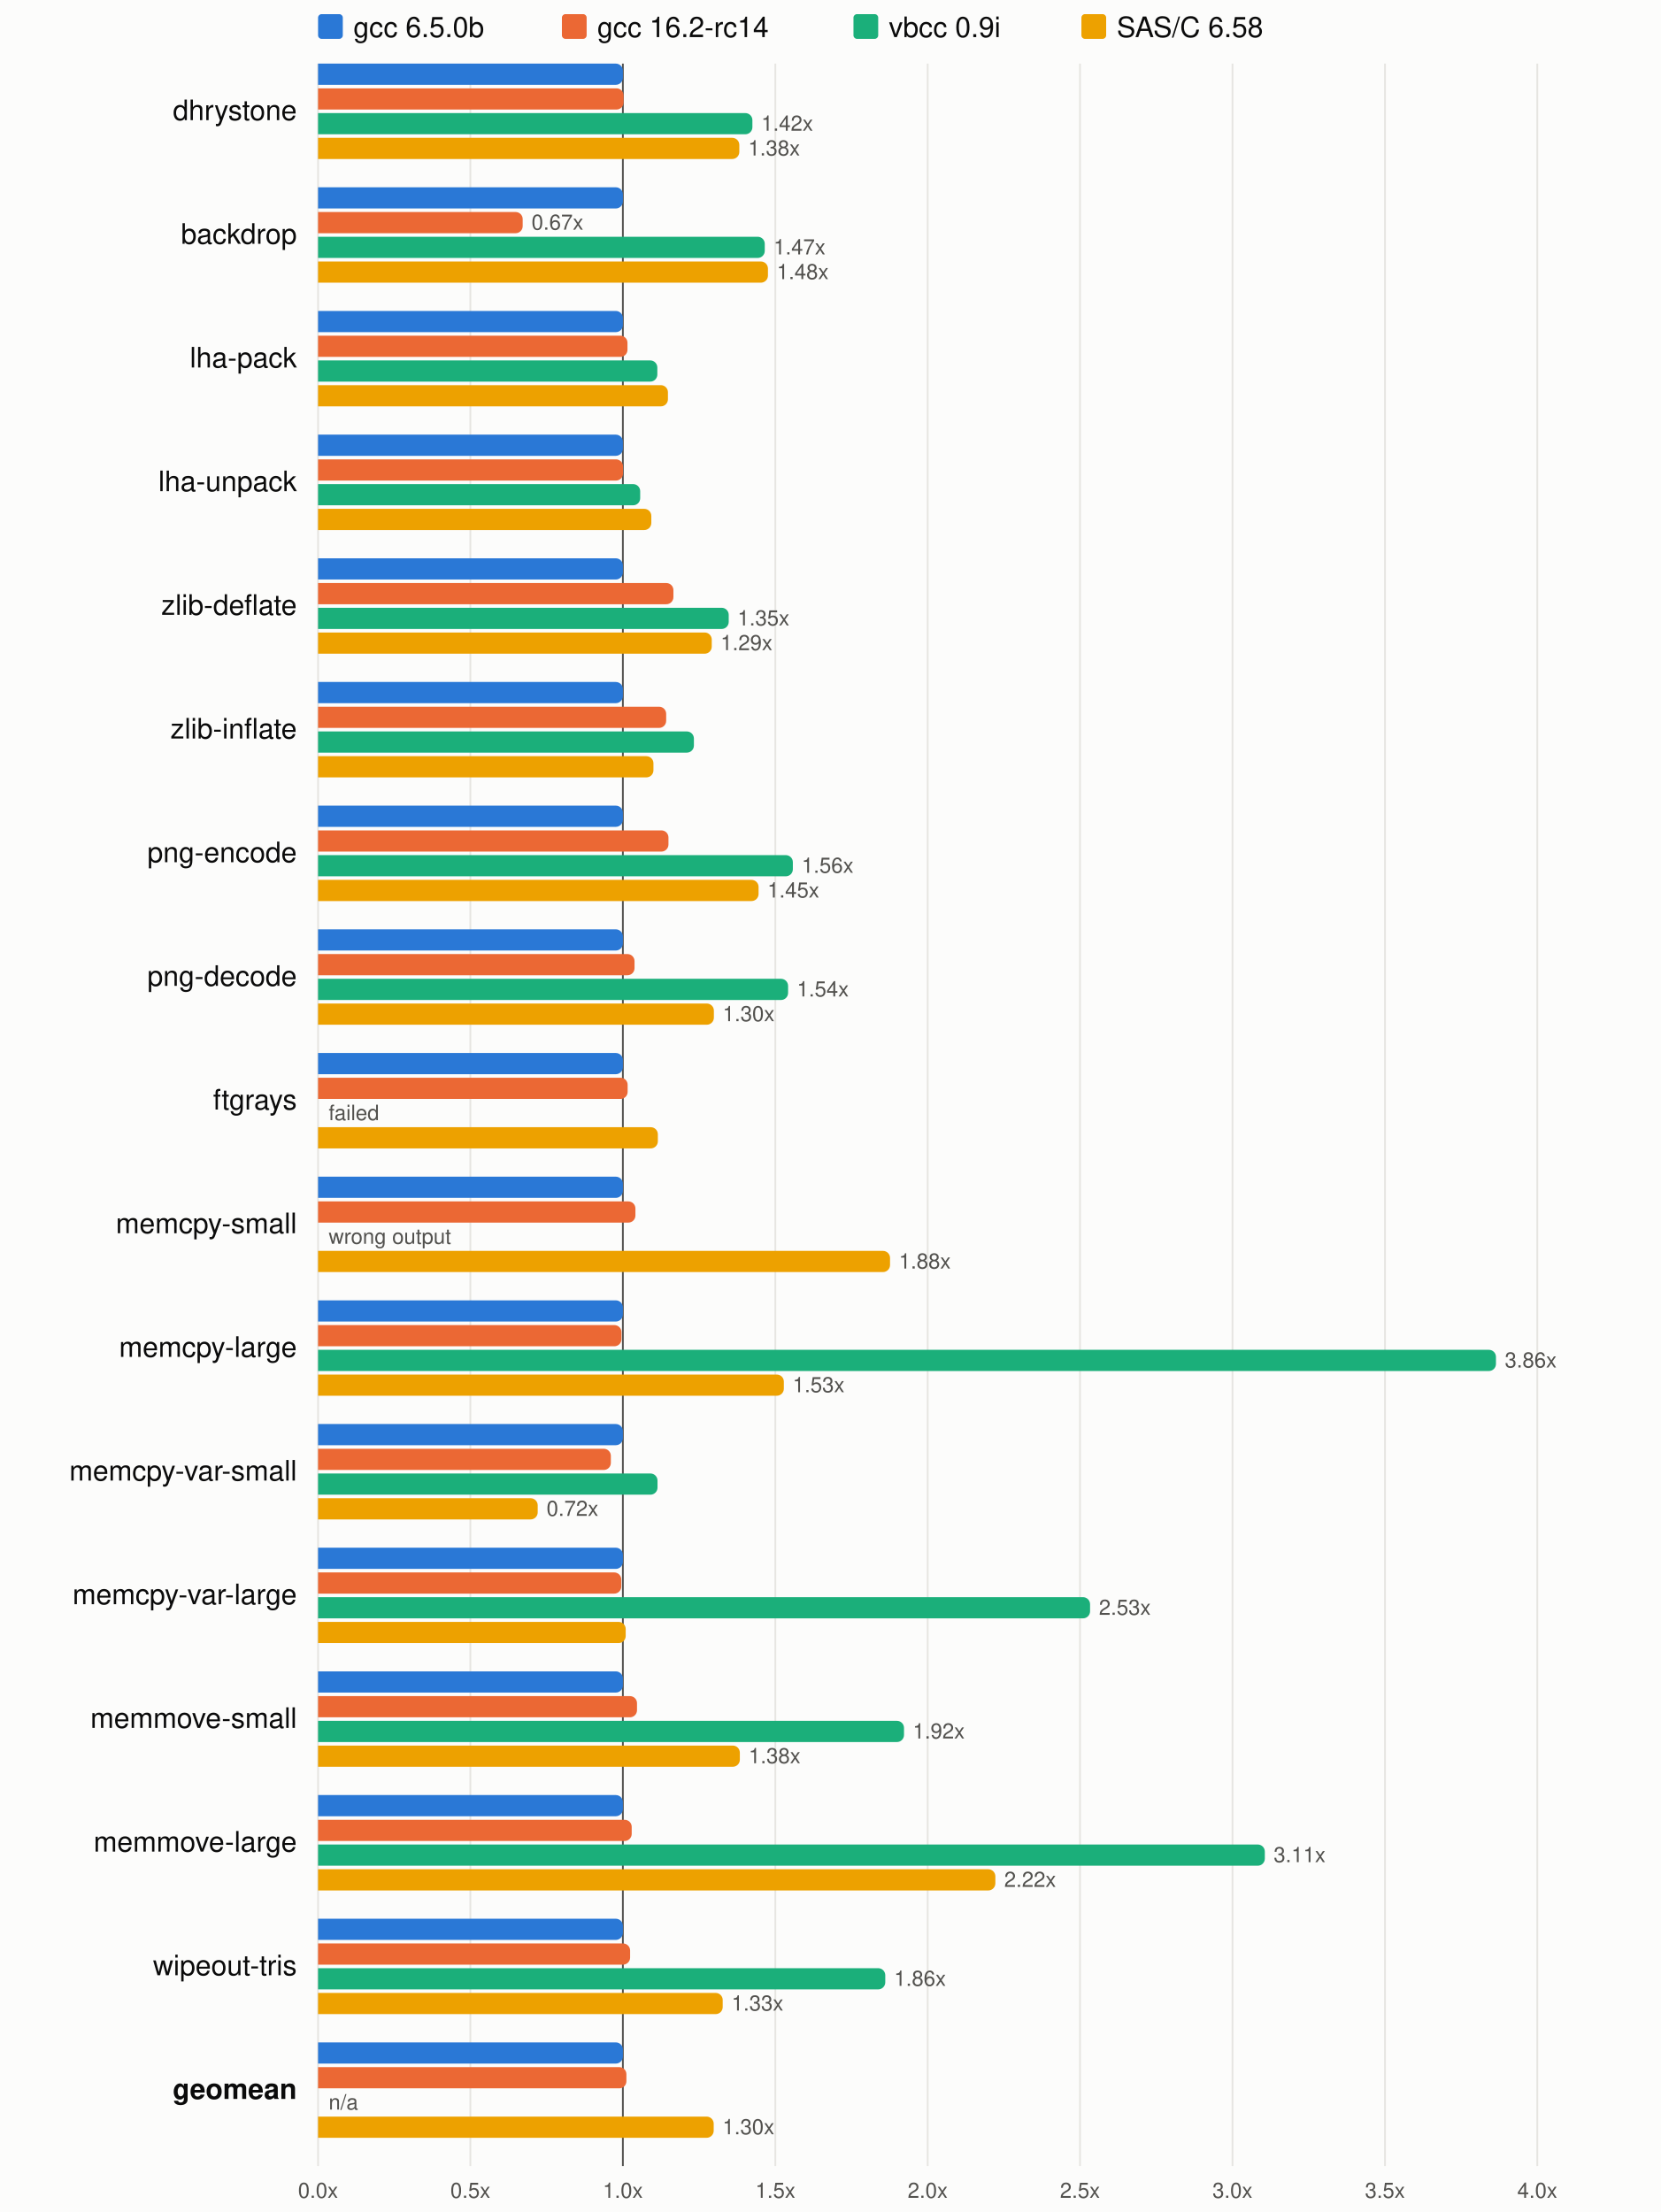
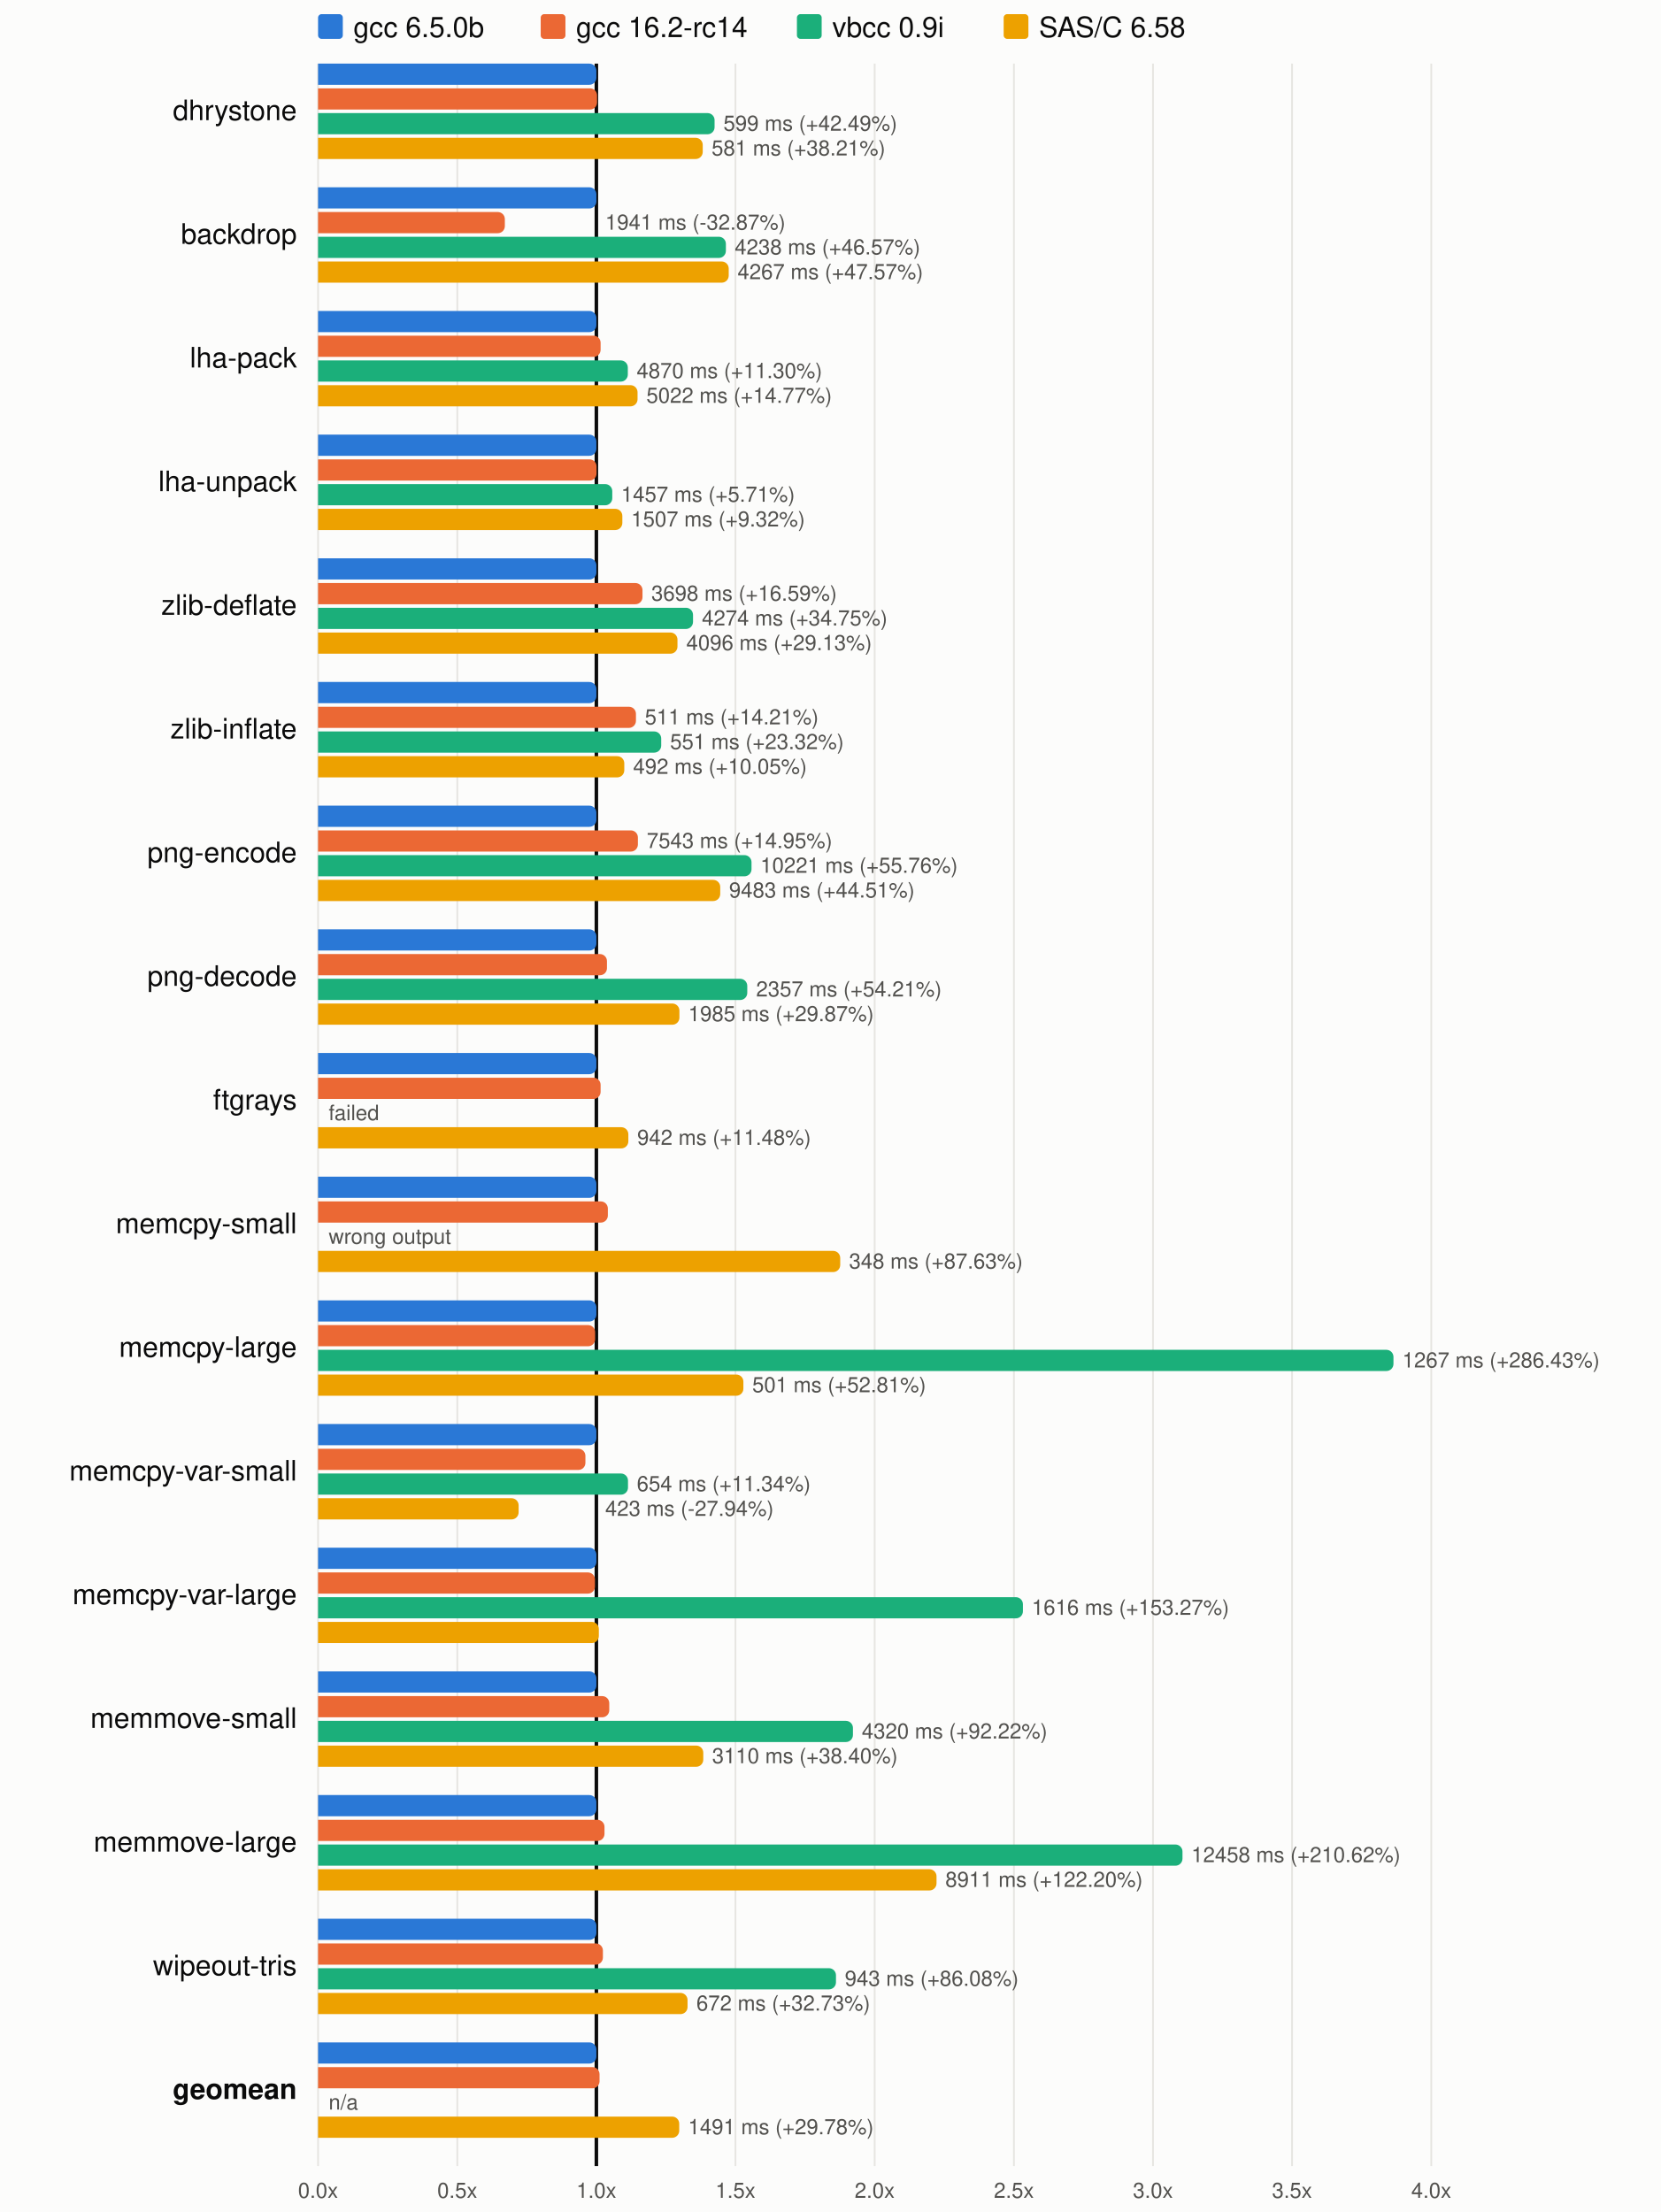
<svg xmlns="http://www.w3.org/2000/svg" width="940" height="1252" viewBox="0 0 940 1252" role="img" aria-label="m68k compilers on benchwork-040, time relative to gcc 6.5.0b">
-   <style>.t{font-family:system-ui,-apple-system,'Segoe UI',Helvetica,Arial,sans-serif;font-size:12px;fill:#0b0b0b}.t.muted{fill:#52514e}.t.big{font-size:16px}.t.name{font-weight:600}.t.axis{fill:#52514e;font-size:12px}.grid{stroke:#e6e5e1;stroke-width:1}.ref{stroke:#52514e;stroke-width:1}.bg{fill:#fcfcfb}.s0{fill:#2a78d6}.s1{fill:#eb6834}.s2{fill:#1baf7a}.s3{fill:#eda100}@media(prefers-color-scheme:dark){.t{fill:#ffffff}.t.muted{fill:#c3c2b7}.t.axis{fill:#c3c2b7}.grid{stroke:#333331}.ref{stroke:#c3c2b7}.bg{fill:#1a1a19}.s0{fill:#3987e5}.s1{fill:#d95926}.s2{fill:#199e70}.s3{fill:#c98500}}</style>
+   <style>.t{font-family:system-ui,-apple-system,'Segoe UI',Helvetica,Arial,sans-serif;font-size:12px;fill:#0b0b0b}.t.muted{fill:#52514e}.t.big{font-size:16px}.t.name{font-weight:600}.t.axis{fill:#52514e;font-size:12px}.grid{stroke:#e6e5e1;stroke-width:1}.ref{stroke:#0b0b0b;stroke-width:2}.bg{fill:#fcfcfb}.s0{fill:#2a78d6}.s1{fill:#eb6834}.s2{fill:#1baf7a}.s3{fill:#eda100}@media(prefers-color-scheme:dark){.t{fill:#ffffff}.t.muted{fill:#c3c2b7}.t.axis{fill:#c3c2b7}.grid{stroke:#333331}.ref{stroke:#ffffff}.bg{fill:#1a1a19}.s0{fill:#3987e5}.s1{fill:#d95926}.s2{fill:#199e70}.s3{fill:#c98500}}</style>
  <rect class="bg" width="940" height="1252" />
  <rect class="s0" x="180" y="8" width="14" height="14" rx="2" />
  <text class="t big" x="200" y="21">gcc 6.5.0b</text>
-   <rect class="s1" x="318" y="8" width="14" height="14" rx="2" />
-   <text class="t big" x="338" y="21">gcc 16.2-rc14</text>
-   <rect class="s2" x="483" y="8" width="14" height="14" rx="2" />
-   <text class="t big" x="503" y="21">vbcc 0.9i</text>
-   <rect class="s3" x="612" y="8" width="14" height="14" rx="2" />
-   <text class="t big" x="632" y="21">SAS/C 6.58</text>
+   <rect class="s1" x="306" y="8" width="14" height="14" rx="2" />
+   <text class="t big" x="326" y="21">gcc 16.2-rc14</text>
+   <rect class="s2" x="451" y="8" width="14" height="14" rx="2" />
+   <text class="t big" x="471" y="21">vbcc 0.9i</text>
+   <rect class="s3" x="568" y="8" width="14" height="14" rx="2" />
+   <text class="t big" x="588" y="21">SAS/C 6.58</text>
  <line class="grid" x1="180.0" y1="36" x2="180.0" y2="1226" />
  <text class="t axis" x="180.0" y="1244" text-anchor="middle">0.0x</text>
-   <line class="grid" x1="266.2" y1="36" x2="266.2" y2="1226" />
-   <text class="t axis" x="266.2" y="1244" text-anchor="middle">0.5x</text>
-   <line class="ref" x1="352.5" y1="36" x2="352.5" y2="1226" />
-   <text class="t axis" x="352.5" y="1244" text-anchor="middle">1.0x</text>
-   <line class="grid" x1="438.8" y1="36" x2="438.8" y2="1226" />
-   <text class="t axis" x="438.8" y="1244" text-anchor="middle">1.5x</text>
-   <line class="grid" x1="525.0" y1="36" x2="525.0" y2="1226" />
-   <text class="t axis" x="525.0" y="1244" text-anchor="middle">2.0x</text>
-   <line class="grid" x1="611.2" y1="36" x2="611.2" y2="1226" />
-   <text class="t axis" x="611.2" y="1244" text-anchor="middle">2.5x</text>
-   <line class="grid" x1="697.5" y1="36" x2="697.5" y2="1226" />
-   <text class="t axis" x="697.5" y="1244" text-anchor="middle">3.0x</text>
-   <line class="grid" x1="783.8" y1="36" x2="783.8" y2="1226" />
-   <text class="t axis" x="783.8" y="1244" text-anchor="middle">3.5x</text>
-   <line class="grid" x1="870.0" y1="36" x2="870.0" y2="1226" />
-   <text class="t axis" x="870.0" y="1244" text-anchor="middle">4.0x</text>
+   <line class="grid" x1="258.8" y1="36" x2="258.8" y2="1226" />
+   <text class="t axis" x="258.8" y="1244" text-anchor="middle">0.5x</text>
+   <line class="ref" x1="337.5" y1="36" x2="337.5" y2="1226" />
+   <text class="t axis" x="337.5" y="1244" text-anchor="middle">1.0x</text>
+   <line class="grid" x1="416.2" y1="36" x2="416.2" y2="1226" />
+   <text class="t axis" x="416.2" y="1244" text-anchor="middle">1.5x</text>
+   <line class="grid" x1="495.0" y1="36" x2="495.0" y2="1226" />
+   <text class="t axis" x="495.0" y="1244" text-anchor="middle">2.0x</text>
+   <line class="grid" x1="573.8" y1="36" x2="573.8" y2="1226" />
+   <text class="t axis" x="573.8" y="1244" text-anchor="middle">2.5x</text>
+   <line class="grid" x1="652.5" y1="36" x2="652.5" y2="1226" />
+   <text class="t axis" x="652.5" y="1244" text-anchor="middle">3.0x</text>
+   <line class="grid" x1="731.2" y1="36" x2="731.2" y2="1226" />
+   <text class="t axis" x="731.2" y="1244" text-anchor="middle">3.5x</text>
+   <line class="grid" x1="810.0" y1="36" x2="810.0" y2="1226" />
+   <text class="t axis" x="810.0" y="1244" text-anchor="middle">4.0x</text>
  <text class="t big" x="168" y="68.0" text-anchor="end">dhrystone</text>
-   <path class="s0" d="M180,36 h168.5 a4,4 0 0 1 4,4 v4 a4,4 0 0 1 -4,4 h-168.5 z" />
-   <path class="s1" d="M180,50 h168.9 a4,4 0 0 1 4,4 v4 a4,4 0 0 1 -4,4 h-168.9 z" />
-   <path class="s2" d="M180,64 h241.8 a4,4 0 0 1 4,4 v4 a4,4 0 0 1 -4,4 h-241.8 z" />
-   <text class="t muted" x="430.8" y="74">1.42x</text>
-   <path class="s3" d="M180,78 h234.4 a4,4 0 0 1 4,4 v4 a4,4 0 0 1 -4,4 h-234.4 z" />
-   <text class="t muted" x="423.4" y="88">1.38x</text>
+   <path class="s0" d="M180,36 h153.5 a4,4 0 0 1 4,4 v4 a4,4 0 0 1 -4,4 h-153.5 z" />
+   <path class="s1" d="M180,50 h153.9 a4,4 0 0 1 4,4 v4 a4,4 0 0 1 -4,4 h-153.9 z" />
+   <path class="s2" d="M180,64 h220.4 a4,4 0 0 1 4,4 v4 a4,4 0 0 1 -4,4 h-220.4 z" />
+   <text class="t muted" x="409.4" y="74">599 ms (+42.49%)</text>
+   <path class="s3" d="M180,78 h213.7 a4,4 0 0 1 4,4 v4 a4,4 0 0 1 -4,4 h-213.7 z" />
+   <text class="t muted" x="402.7" y="88">581 ms (+38.21%)</text>
  <text class="t big" x="168" y="138.0" text-anchor="end">backdrop</text>
-   <path class="s0" d="M180,106 h168.5 a4,4 0 0 1 4,4 v4 a4,4 0 0 1 -4,4 h-168.5 z" />
-   <path class="s1" d="M180,120 h111.8 a4,4 0 0 1 4,4 v4 a4,4 0 0 1 -4,4 h-111.8 z" />
-   <text class="t muted" x="300.8" y="130">0.67x</text>
-   <path class="s2" d="M180,134 h248.8 a4,4 0 0 1 4,4 v4 a4,4 0 0 1 -4,4 h-248.8 z" />
-   <text class="t muted" x="437.8" y="144">1.47x</text>
-   <path class="s3" d="M180,148 h250.6 a4,4 0 0 1 4,4 v4 a4,4 0 0 1 -4,4 h-250.6 z" />
-   <text class="t muted" x="439.6" y="158">1.48x</text>
+   <path class="s0" d="M180,106 h153.5 a4,4 0 0 1 4,4 v4 a4,4 0 0 1 -4,4 h-153.5 z" />
+   <path class="s1" d="M180,120 h101.7 a4,4 0 0 1 4,4 v4 a4,4 0 0 1 -4,4 h-101.7 z" />
+   <text class="t muted" x="342.5" y="130">1941 ms (-32.87%)</text>
+   <path class="s2" d="M180,134 h226.8 a4,4 0 0 1 4,4 v4 a4,4 0 0 1 -4,4 h-226.8 z" />
+   <text class="t muted" x="415.8" y="144">4238 ms (+46.57%)</text>
+   <path class="s3" d="M180,148 h228.4 a4,4 0 0 1 4,4 v4 a4,4 0 0 1 -4,4 h-228.4 z" />
+   <text class="t muted" x="417.4" y="158">4267 ms (+47.57%)</text>
  <text class="t big" x="168" y="208.0" text-anchor="end">lha-pack</text>
-   <path class="s0" d="M180,176 h168.5 a4,4 0 0 1 4,4 v4 a4,4 0 0 1 -4,4 h-168.5 z" />
-   <path class="s1" d="M180,190 h171.1 a4,4 0 0 1 4,4 v4 a4,4 0 0 1 -4,4 h-171.1 z" />
-   <path class="s2" d="M180,204 h188.0 a4,4 0 0 1 4,4 v4 a4,4 0 0 1 -4,4 h-188.0 z" />
-   <path class="s3" d="M180,218 h194.0 a4,4 0 0 1 4,4 v4 a4,4 0 0 1 -4,4 h-194.0 z" />
+   <path class="s0" d="M180,176 h153.5 a4,4 0 0 1 4,4 v4 a4,4 0 0 1 -4,4 h-153.5 z" />
+   <path class="s1" d="M180,190 h155.9 a4,4 0 0 1 4,4 v4 a4,4 0 0 1 -4,4 h-155.9 z" />
+   <path class="s2" d="M180,204 h171.3 a4,4 0 0 1 4,4 v4 a4,4 0 0 1 -4,4 h-171.3 z" />
+   <text class="t muted" x="360.3" y="214">4870 ms (+11.30%)</text>
+   <path class="s3" d="M180,218 h176.8 a4,4 0 0 1 4,4 v4 a4,4 0 0 1 -4,4 h-176.8 z" />
+   <text class="t muted" x="365.8" y="228">5022 ms (+14.77%)</text>
  <text class="t big" x="168" y="278.0" text-anchor="end">lha-unpack</text>
-   <path class="s0" d="M180,246 h168.5 a4,4 0 0 1 4,4 v4 a4,4 0 0 1 -4,4 h-168.5 z" />
-   <path class="s1" d="M180,260 h168.6 a4,4 0 0 1 4,4 v4 a4,4 0 0 1 -4,4 h-168.6 z" />
-   <path class="s2" d="M180,274 h178.3 a4,4 0 0 1 4,4 v4 a4,4 0 0 1 -4,4 h-178.3 z" />
-   <path class="s3" d="M180,288 h184.6 a4,4 0 0 1 4,4 v4 a4,4 0 0 1 -4,4 h-184.6 z" />
+   <path class="s0" d="M180,246 h153.5 a4,4 0 0 1 4,4 v4 a4,4 0 0 1 -4,4 h-153.5 z" />
+   <path class="s1" d="M180,260 h153.6 a4,4 0 0 1 4,4 v4 a4,4 0 0 1 -4,4 h-153.6 z" />
+   <path class="s2" d="M180,274 h162.5 a4,4 0 0 1 4,4 v4 a4,4 0 0 1 -4,4 h-162.5 z" />
+   <text class="t muted" x="351.5" y="284">1457 ms (+5.71%)</text>
+   <path class="s3" d="M180,288 h168.2 a4,4 0 0 1 4,4 v4 a4,4 0 0 1 -4,4 h-168.2 z" />
+   <text class="t muted" x="357.2" y="298">1507 ms (+9.32%)</text>
  <text class="t big" x="168" y="348.0" text-anchor="end">zlib-deflate</text>
-   <path class="s0" d="M180,316 h168.5 a4,4 0 0 1 4,4 v4 a4,4 0 0 1 -4,4 h-168.5 z" />
-   <path class="s1" d="M180,330 h197.1 a4,4 0 0 1 4,4 v4 a4,4 0 0 1 -4,4 h-197.1 z" />
-   <path class="s2" d="M180,344 h228.4 a4,4 0 0 1 4,4 v4 a4,4 0 0 1 -4,4 h-228.4 z" />
-   <text class="t muted" x="417.4" y="354">1.35x</text>
-   <path class="s3" d="M180,358 h218.8 a4,4 0 0 1 4,4 v4 a4,4 0 0 1 -4,4 h-218.8 z" />
-   <text class="t muted" x="407.8" y="368">1.29x</text>
+   <path class="s0" d="M180,316 h153.5 a4,4 0 0 1 4,4 v4 a4,4 0 0 1 -4,4 h-153.5 z" />
+   <path class="s1" d="M180,330 h179.6 a4,4 0 0 1 4,4 v4 a4,4 0 0 1 -4,4 h-179.6 z" />
+   <text class="t muted" x="368.6" y="340">3698 ms (+16.59%)</text>
+   <path class="s2" d="M180,344 h208.2 a4,4 0 0 1 4,4 v4 a4,4 0 0 1 -4,4 h-208.2 z" />
+   <text class="t muted" x="397.2" y="354">4274 ms (+34.75%)</text>
+   <path class="s3" d="M180,358 h199.4 a4,4 0 0 1 4,4 v4 a4,4 0 0 1 -4,4 h-199.4 z" />
+   <text class="t muted" x="388.4" y="368">4096 ms (+29.13%)</text>
  <text class="t big" x="168" y="418.0" text-anchor="end">zlib-inflate</text>
-   <path class="s0" d="M180,386 h168.5 a4,4 0 0 1 4,4 v4 a4,4 0 0 1 -4,4 h-168.5 z" />
-   <path class="s1" d="M180,400 h193.0 a4,4 0 0 1 4,4 v4 a4,4 0 0 1 -4,4 h-193.0 z" />
-   <path class="s2" d="M180,414 h208.7 a4,4 0 0 1 4,4 v4 a4,4 0 0 1 -4,4 h-208.7 z" />
-   <path class="s3" d="M180,428 h185.8 a4,4 0 0 1 4,4 v4 a4,4 0 0 1 -4,4 h-185.8 z" />
+   <path class="s0" d="M180,386 h153.5 a4,4 0 0 1 4,4 v4 a4,4 0 0 1 -4,4 h-153.5 z" />
+   <path class="s1" d="M180,400 h175.9 a4,4 0 0 1 4,4 v4 a4,4 0 0 1 -4,4 h-175.9 z" />
+   <text class="t muted" x="364.9" y="410">511 ms (+14.21%)</text>
+   <path class="s2" d="M180,414 h190.2 a4,4 0 0 1 4,4 v4 a4,4 0 0 1 -4,4 h-190.2 z" />
+   <text class="t muted" x="379.2" y="424">551 ms (+23.32%)</text>
+   <path class="s3" d="M180,428 h169.3 a4,4 0 0 1 4,4 v4 a4,4 0 0 1 -4,4 h-169.3 z" />
+   <text class="t muted" x="358.3" y="438">492 ms (+10.05%)</text>
  <text class="t big" x="168" y="488.0" text-anchor="end">png-encode</text>
-   <path class="s0" d="M180,456 h168.5 a4,4 0 0 1 4,4 v4 a4,4 0 0 1 -4,4 h-168.5 z" />
-   <path class="s1" d="M180,470 h194.3 a4,4 0 0 1 4,4 v4 a4,4 0 0 1 -4,4 h-194.3 z" />
-   <path class="s2" d="M180,484 h264.7 a4,4 0 0 1 4,4 v4 a4,4 0 0 1 -4,4 h-264.7 z" />
-   <text class="t muted" x="453.7" y="494">1.56x</text>
-   <path class="s3" d="M180,498 h245.3 a4,4 0 0 1 4,4 v4 a4,4 0 0 1 -4,4 h-245.3 z" />
-   <text class="t muted" x="434.3" y="508">1.45x</text>
+   <path class="s0" d="M180,456 h153.5 a4,4 0 0 1 4,4 v4 a4,4 0 0 1 -4,4 h-153.5 z" />
+   <path class="s1" d="M180,470 h177.0 a4,4 0 0 1 4,4 v4 a4,4 0 0 1 -4,4 h-177.0 z" />
+   <text class="t muted" x="366.0" y="480">7543 ms (+14.95%)</text>
+   <path class="s2" d="M180,484 h241.3 a4,4 0 0 1 4,4 v4 a4,4 0 0 1 -4,4 h-241.3 z" />
+   <text class="t muted" x="430.3" y="494">10221 ms (+55.76%)</text>
+   <path class="s3" d="M180,498 h223.6 a4,4 0 0 1 4,4 v4 a4,4 0 0 1 -4,4 h-223.6 z" />
+   <text class="t muted" x="412.6" y="508">9483 ms (+44.51%)</text>
  <text class="t big" x="168" y="558.0" text-anchor="end">png-decode</text>
-   <path class="s0" d="M180,526 h168.5 a4,4 0 0 1 4,4 v4 a4,4 0 0 1 -4,4 h-168.5 z" />
-   <path class="s1" d="M180,540 h175.1 a4,4 0 0 1 4,4 v4 a4,4 0 0 1 -4,4 h-175.1 z" />
-   <path class="s2" d="M180,554 h262.0 a4,4 0 0 1 4,4 v4 a4,4 0 0 1 -4,4 h-262.0 z" />
-   <text class="t muted" x="451.0" y="564">1.54x</text>
-   <path class="s3" d="M180,568 h220.0 a4,4 0 0 1 4,4 v4 a4,4 0 0 1 -4,4 h-220.0 z" />
-   <text class="t muted" x="409.0" y="578">1.30x</text>
+   <path class="s0" d="M180,526 h153.5 a4,4 0 0 1 4,4 v4 a4,4 0 0 1 -4,4 h-153.5 z" />
+   <path class="s1" d="M180,540 h159.5 a4,4 0 0 1 4,4 v4 a4,4 0 0 1 -4,4 h-159.5 z" />
+   <path class="s2" d="M180,554 h238.9 a4,4 0 0 1 4,4 v4 a4,4 0 0 1 -4,4 h-238.9 z" />
+   <text class="t muted" x="427.9" y="564">2357 ms (+54.21%)</text>
+   <path class="s3" d="M180,568 h200.5 a4,4 0 0 1 4,4 v4 a4,4 0 0 1 -4,4 h-200.5 z" />
+   <text class="t muted" x="389.5" y="578">1985 ms (+29.87%)</text>
  <text class="t big" x="168" y="628.0" text-anchor="end">ftgrays</text>
-   <path class="s0" d="M180,596 h168.5 a4,4 0 0 1 4,4 v4 a4,4 0 0 1 -4,4 h-168.5 z" />
-   <path class="s1" d="M180,610 h171.2 a4,4 0 0 1 4,4 v4 a4,4 0 0 1 -4,4 h-171.2 z" />
+   <path class="s0" d="M180,596 h153.5 a4,4 0 0 1 4,4 v4 a4,4 0 0 1 -4,4 h-153.5 z" />
+   <path class="s1" d="M180,610 h155.9 a4,4 0 0 1 4,4 v4 a4,4 0 0 1 -4,4 h-155.9 z" />
  <text class="t muted" x="186" y="634">failed</text>
-   <path class="s3" d="M180,638 h188.3 a4,4 0 0 1 4,4 v4 a4,4 0 0 1 -4,4 h-188.3 z" />
+   <path class="s3" d="M180,638 h171.6 a4,4 0 0 1 4,4 v4 a4,4 0 0 1 -4,4 h-171.6 z" />
+   <text class="t muted" x="360.6" y="648">942 ms (+11.48%)</text>
  <text class="t big" x="168" y="698.0" text-anchor="end">memcpy-small</text>
-   <path class="s0" d="M180,666 h168.5 a4,4 0 0 1 4,4 v4 a4,4 0 0 1 -4,4 h-168.5 z" />
-   <path class="s1" d="M180,680 h175.6 a4,4 0 0 1 4,4 v4 a4,4 0 0 1 -4,4 h-175.6 z" />
+   <path class="s0" d="M180,666 h153.5 a4,4 0 0 1 4,4 v4 a4,4 0 0 1 -4,4 h-153.5 z" />
+   <path class="s1" d="M180,680 h160.0 a4,4 0 0 1 4,4 v4 a4,4 0 0 1 -4,4 h-160.0 z" />
  <text class="t muted" x="186" y="704">wrong output</text>
-   <path class="s3" d="M180,708 h319.7 a4,4 0 0 1 4,4 v4 a4,4 0 0 1 -4,4 h-319.7 z" />
-   <text class="t muted" x="508.7" y="718">1.88x</text>
+   <path class="s3" d="M180,708 h291.5 a4,4 0 0 1 4,4 v4 a4,4 0 0 1 -4,4 h-291.5 z" />
+   <text class="t muted" x="480.5" y="718">348 ms (+87.63%)</text>
  <text class="t big" x="168" y="768.0" text-anchor="end">memcpy-large</text>
-   <path class="s0" d="M180,736 h168.5 a4,4 0 0 1 4,4 v4 a4,4 0 0 1 -4,4 h-168.5 z" />
-   <path class="s1" d="M180,750 h167.7 a4,4 0 0 1 4,4 v4 a4,4 0 0 1 -4,4 h-167.7 z" />
-   <path class="s2" d="M180,764 h662.6 a4,4 0 0 1 4,4 v4 a4,4 0 0 1 -4,4 h-662.6 z" />
-   <text class="t muted" x="851.6" y="774">3.86x</text>
-   <path class="s3" d="M180,778 h259.6 a4,4 0 0 1 4,4 v4 a4,4 0 0 1 -4,4 h-259.6 z" />
-   <text class="t muted" x="448.6" y="788">1.53x</text>
+   <path class="s0" d="M180,736 h153.5 a4,4 0 0 1 4,4 v4 a4,4 0 0 1 -4,4 h-153.5 z" />
+   <path class="s1" d="M180,750 h152.8 a4,4 0 0 1 4,4 v4 a4,4 0 0 1 -4,4 h-152.8 z" />
+   <path class="s2" d="M180,764 h604.6 a4,4 0 0 1 4,4 v4 a4,4 0 0 1 -4,4 h-604.6 z" />
+   <text class="t muted" x="793.6" y="774">1267 ms (+286.43%)</text>
+   <path class="s3" d="M180,778 h236.7 a4,4 0 0 1 4,4 v4 a4,4 0 0 1 -4,4 h-236.7 z" />
+   <text class="t muted" x="425.7" y="788">501 ms (+52.81%)</text>
  <text class="t big" x="168" y="838.0" text-anchor="end">memcpy-var-small</text>
-   <path class="s0" d="M180,806 h168.5 a4,4 0 0 1 4,4 v4 a4,4 0 0 1 -4,4 h-168.5 z" />
-   <path class="s1" d="M180,820 h161.7 a4,4 0 0 1 4,4 v4 a4,4 0 0 1 -4,4 h-161.7 z" />
-   <path class="s2" d="M180,834 h188.1 a4,4 0 0 1 4,4 v4 a4,4 0 0 1 -4,4 h-188.1 z" />
-   <path class="s3" d="M180,848 h120.3 a4,4 0 0 1 4,4 v4 a4,4 0 0 1 -4,4 h-120.3 z" />
-   <text class="t muted" x="309.3" y="858">0.72x</text>
+   <path class="s0" d="M180,806 h153.5 a4,4 0 0 1 4,4 v4 a4,4 0 0 1 -4,4 h-153.5 z" />
+   <path class="s1" d="M180,820 h147.3 a4,4 0 0 1 4,4 v4 a4,4 0 0 1 -4,4 h-147.3 z" />
+   <path class="s2" d="M180,834 h171.4 a4,4 0 0 1 4,4 v4 a4,4 0 0 1 -4,4 h-171.4 z" />
+   <text class="t muted" x="360.4" y="844">654 ms (+11.34%)</text>
+   <path class="s3" d="M180,848 h109.5 a4,4 0 0 1 4,4 v4 a4,4 0 0 1 -4,4 h-109.5 z" />
+   <text class="t muted" x="342.5" y="858">423 ms (-27.94%)</text>
  <text class="t big" x="168" y="908.0" text-anchor="end">memcpy-var-large</text>
-   <path class="s0" d="M180,876 h168.5 a4,4 0 0 1 4,4 v4 a4,4 0 0 1 -4,4 h-168.5 z" />
-   <path class="s1" d="M180,890 h167.6 a4,4 0 0 1 4,4 v4 a4,4 0 0 1 -4,4 h-167.6 z" />
-   <path class="s2" d="M180,904 h432.9 a4,4 0 0 1 4,4 v4 a4,4 0 0 1 -4,4 h-432.9 z" />
-   <text class="t muted" x="621.9" y="914">2.53x</text>
-   <path class="s3" d="M180,918 h170.1 a4,4 0 0 1 4,4 v4 a4,4 0 0 1 -4,4 h-170.1 z" />
+   <path class="s0" d="M180,876 h153.5 a4,4 0 0 1 4,4 v4 a4,4 0 0 1 -4,4 h-153.5 z" />
+   <path class="s1" d="M180,890 h152.7 a4,4 0 0 1 4,4 v4 a4,4 0 0 1 -4,4 h-152.7 z" />
+   <path class="s2" d="M180,904 h394.9 a4,4 0 0 1 4,4 v4 a4,4 0 0 1 -4,4 h-394.9 z" />
+   <text class="t muted" x="583.9" y="914">1616 ms (+153.27%)</text>
+   <path class="s3" d="M180,918 h154.9 a4,4 0 0 1 4,4 v4 a4,4 0 0 1 -4,4 h-154.9 z" />
  <text class="t big" x="168" y="978.0" text-anchor="end">memmove-small</text>
-   <path class="s0" d="M180,946 h168.5 a4,4 0 0 1 4,4 v4 a4,4 0 0 1 -4,4 h-168.5 z" />
-   <path class="s1" d="M180,960 h176.5 a4,4 0 0 1 4,4 v4 a4,4 0 0 1 -4,4 h-176.5 z" />
-   <path class="s2" d="M180,974 h327.6 a4,4 0 0 1 4,4 v4 a4,4 0 0 1 -4,4 h-327.6 z" />
-   <text class="t muted" x="516.6" y="984">1.92x</text>
-   <path class="s3" d="M180,988 h234.7 a4,4 0 0 1 4,4 v4 a4,4 0 0 1 -4,4 h-234.7 z" />
-   <text class="t muted" x="423.7" y="998">1.38x</text>
+   <path class="s0" d="M180,946 h153.5 a4,4 0 0 1 4,4 v4 a4,4 0 0 1 -4,4 h-153.5 z" />
+   <path class="s1" d="M180,960 h160.8 a4,4 0 0 1 4,4 v4 a4,4 0 0 1 -4,4 h-160.8 z" />
+   <path class="s2" d="M180,974 h298.7 a4,4 0 0 1 4,4 v4 a4,4 0 0 1 -4,4 h-298.7 z" />
+   <text class="t muted" x="487.7" y="984">4320 ms (+92.22%)</text>
+   <path class="s3" d="M180,988 h214.0 a4,4 0 0 1 4,4 v4 a4,4 0 0 1 -4,4 h-214.0 z" />
+   <text class="t muted" x="403.0" y="998">3110 ms (+38.40%)</text>
  <text class="t big" x="168" y="1048.0" text-anchor="end">memmove-large</text>
-   <path class="s0" d="M180,1016 h168.5 a4,4 0 0 1 4,4 v4 a4,4 0 0 1 -4,4 h-168.5 z" />
-   <path class="s1" d="M180,1030 h173.5 a4,4 0 0 1 4,4 v4 a4,4 0 0 1 -4,4 h-173.5 z" />
-   <path class="s2" d="M180,1044 h531.8 a4,4 0 0 1 4,4 v4 a4,4 0 0 1 -4,4 h-531.8 z" />
-   <text class="t muted" x="720.8" y="1054">3.11x</text>
-   <path class="s3" d="M180,1058 h379.3 a4,4 0 0 1 4,4 v4 a4,4 0 0 1 -4,4 h-379.3 z" />
-   <text class="t muted" x="568.3" y="1068">2.22x</text>
+   <path class="s0" d="M180,1016 h153.5 a4,4 0 0 1 4,4 v4 a4,4 0 0 1 -4,4 h-153.5 z" />
+   <path class="s1" d="M180,1030 h158.1 a4,4 0 0 1 4,4 v4 a4,4 0 0 1 -4,4 h-158.1 z" />
+   <path class="s2" d="M180,1044 h485.2 a4,4 0 0 1 4,4 v4 a4,4 0 0 1 -4,4 h-485.2 z" />
+   <text class="t muted" x="674.2" y="1054">12458 ms (+210.62%)</text>
+   <path class="s3" d="M180,1058 h346.0 a4,4 0 0 1 4,4 v4 a4,4 0 0 1 -4,4 h-346.0 z" />
+   <text class="t muted" x="535.0" y="1068">8911 ms (+122.20%)</text>
  <text class="t big" x="168" y="1118.0" text-anchor="end">wipeout-tris</text>
-   <path class="s0" d="M180,1086 h168.5 a4,4 0 0 1 4,4 v4 a4,4 0 0 1 -4,4 h-168.5 z" />
-   <path class="s1" d="M180,1100 h172.6 a4,4 0 0 1 4,4 v4 a4,4 0 0 1 -4,4 h-172.6 z" />
-   <path class="s2" d="M180,1114 h317.0 a4,4 0 0 1 4,4 v4 a4,4 0 0 1 -4,4 h-317.0 z" />
-   <text class="t muted" x="506.0" y="1124">1.86x</text>
-   <path class="s3" d="M180,1128 h225.0 a4,4 0 0 1 4,4 v4 a4,4 0 0 1 -4,4 h-225.0 z" />
-   <text class="t muted" x="414.0" y="1138">1.33x</text>
+   <path class="s0" d="M180,1086 h153.5 a4,4 0 0 1 4,4 v4 a4,4 0 0 1 -4,4 h-153.5 z" />
+   <path class="s1" d="M180,1100 h157.2 a4,4 0 0 1 4,4 v4 a4,4 0 0 1 -4,4 h-157.2 z" />
+   <path class="s2" d="M180,1114 h289.1 a4,4 0 0 1 4,4 v4 a4,4 0 0 1 -4,4 h-289.1 z" />
+   <text class="t muted" x="478.1" y="1124">943 ms (+86.08%)</text>
+   <path class="s3" d="M180,1128 h205.1 a4,4 0 0 1 4,4 v4 a4,4 0 0 1 -4,4 h-205.1 z" />
+   <text class="t muted" x="394.1" y="1138">672 ms (+32.73%)</text>
  <text class="t big name" x="168" y="1188.0" text-anchor="end">geomean</text>
-   <path class="s0" d="M180,1156 h168.5 a4,4 0 0 1 4,4 v4 a4,4 0 0 1 -4,4 h-168.5 z" />
-   <path class="s1" d="M180,1170 h170.5 a4,4 0 0 1 4,4 v4 a4,4 0 0 1 -4,4 h-170.5 z" />
+   <path class="s0" d="M180,1156 h153.5 a4,4 0 0 1 4,4 v4 a4,4 0 0 1 -4,4 h-153.5 z" />
+   <path class="s1" d="M180,1170 h155.3 a4,4 0 0 1 4,4 v4 a4,4 0 0 1 -4,4 h-155.3 z" />
  <text class="t muted" x="186" y="1194">n/a</text>
-   <path class="s3" d="M180,1198 h219.9 a4,4 0 0 1 4,4 v4 a4,4 0 0 1 -4,4 h-219.9 z" />
-   <text class="t muted" x="408.9" y="1208">1.30x</text>
+   <path class="s3" d="M180,1198 h200.4 a4,4 0 0 1 4,4 v4 a4,4 0 0 1 -4,4 h-200.4 z" />
+   <text class="t muted" x="389.4" y="1208">1491 ms (+29.78%)</text>
</svg>
